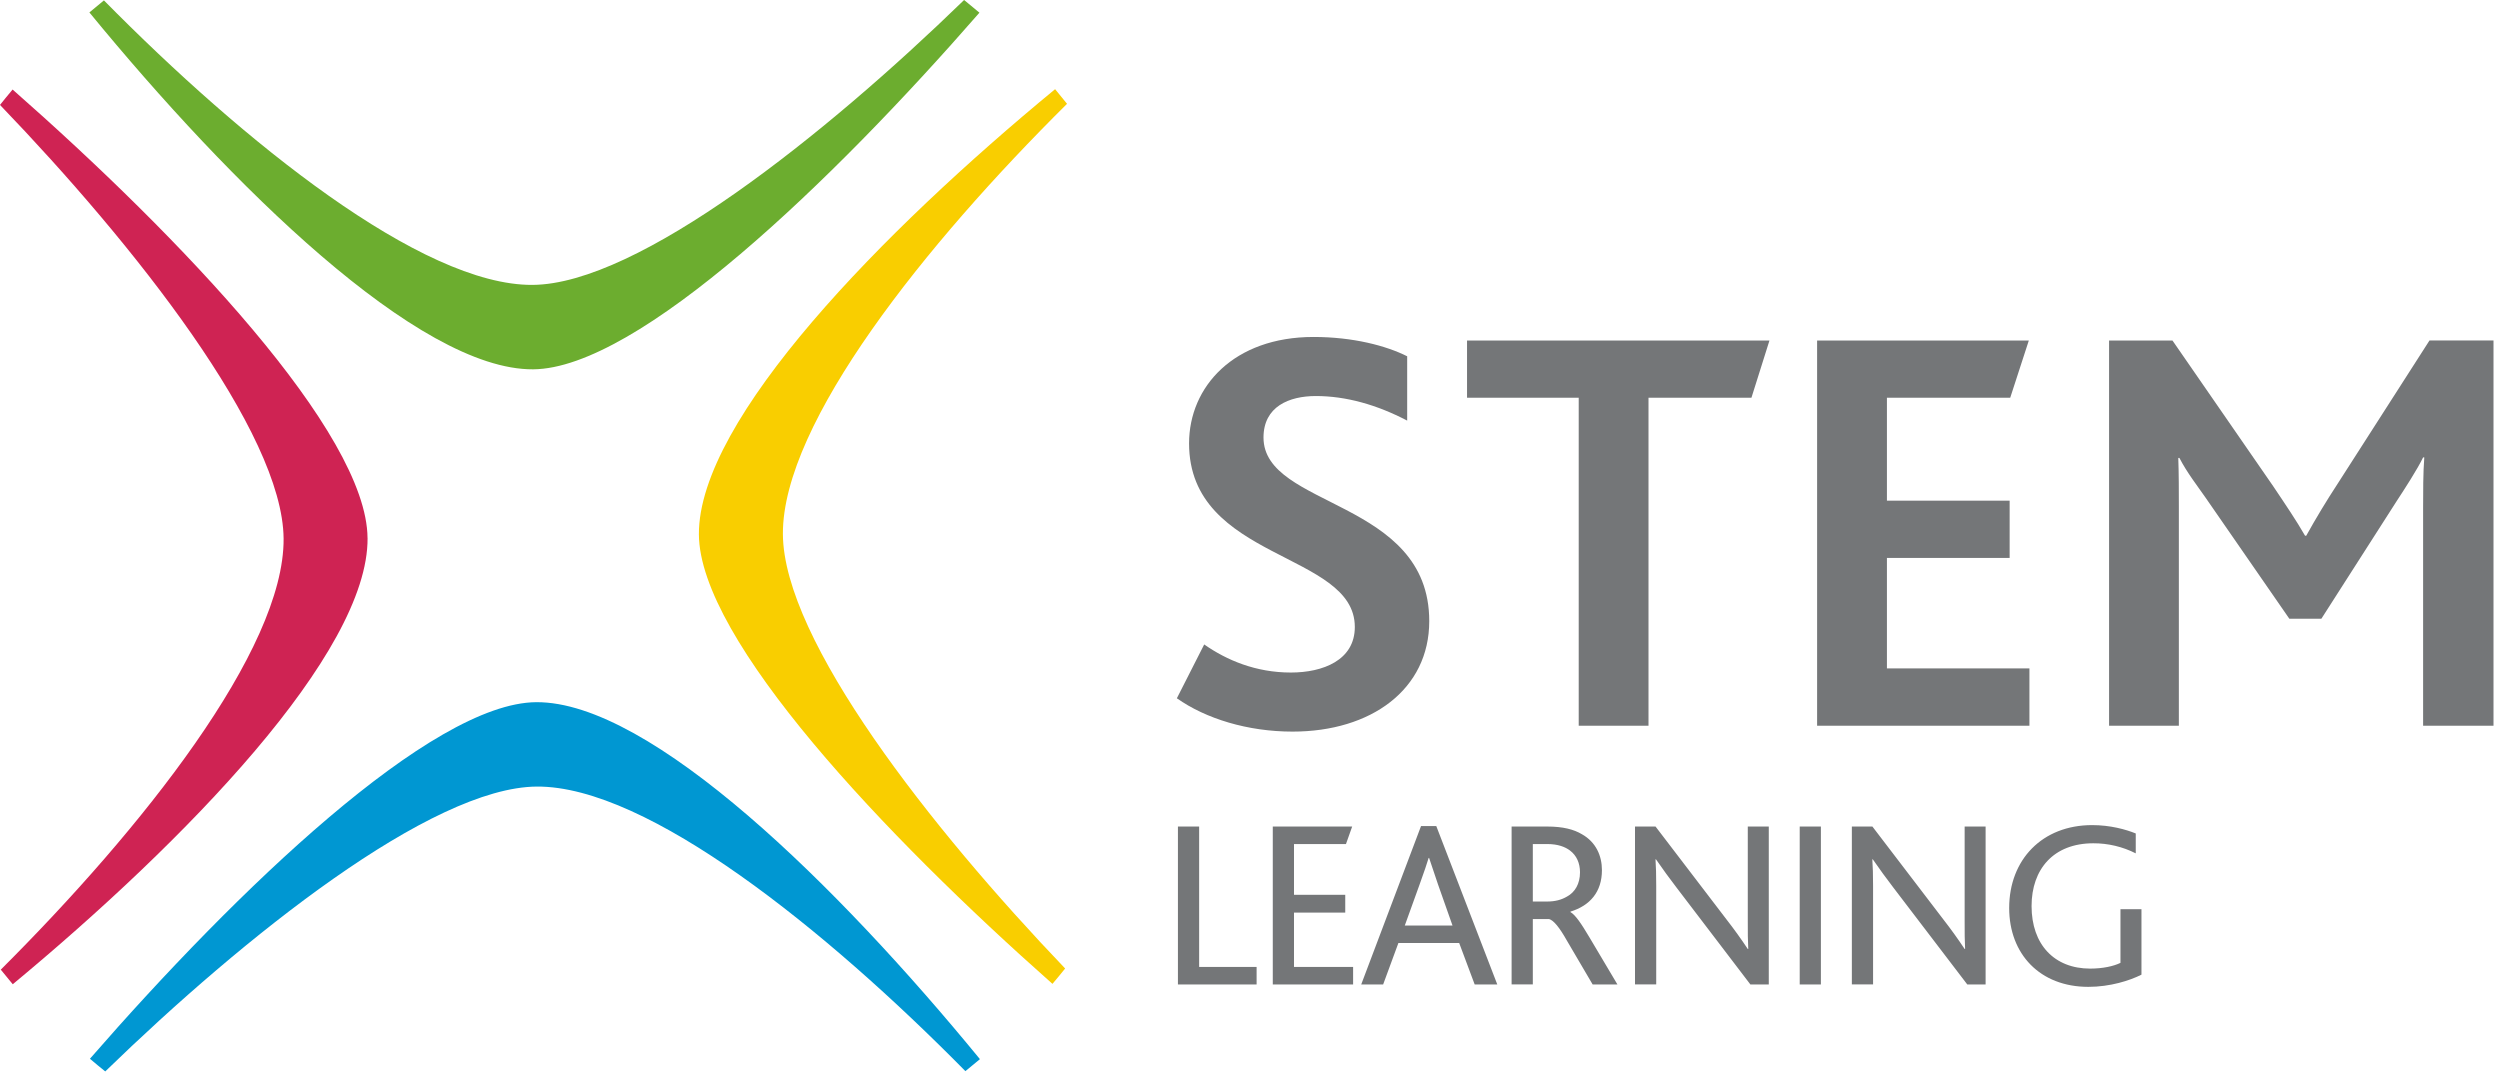
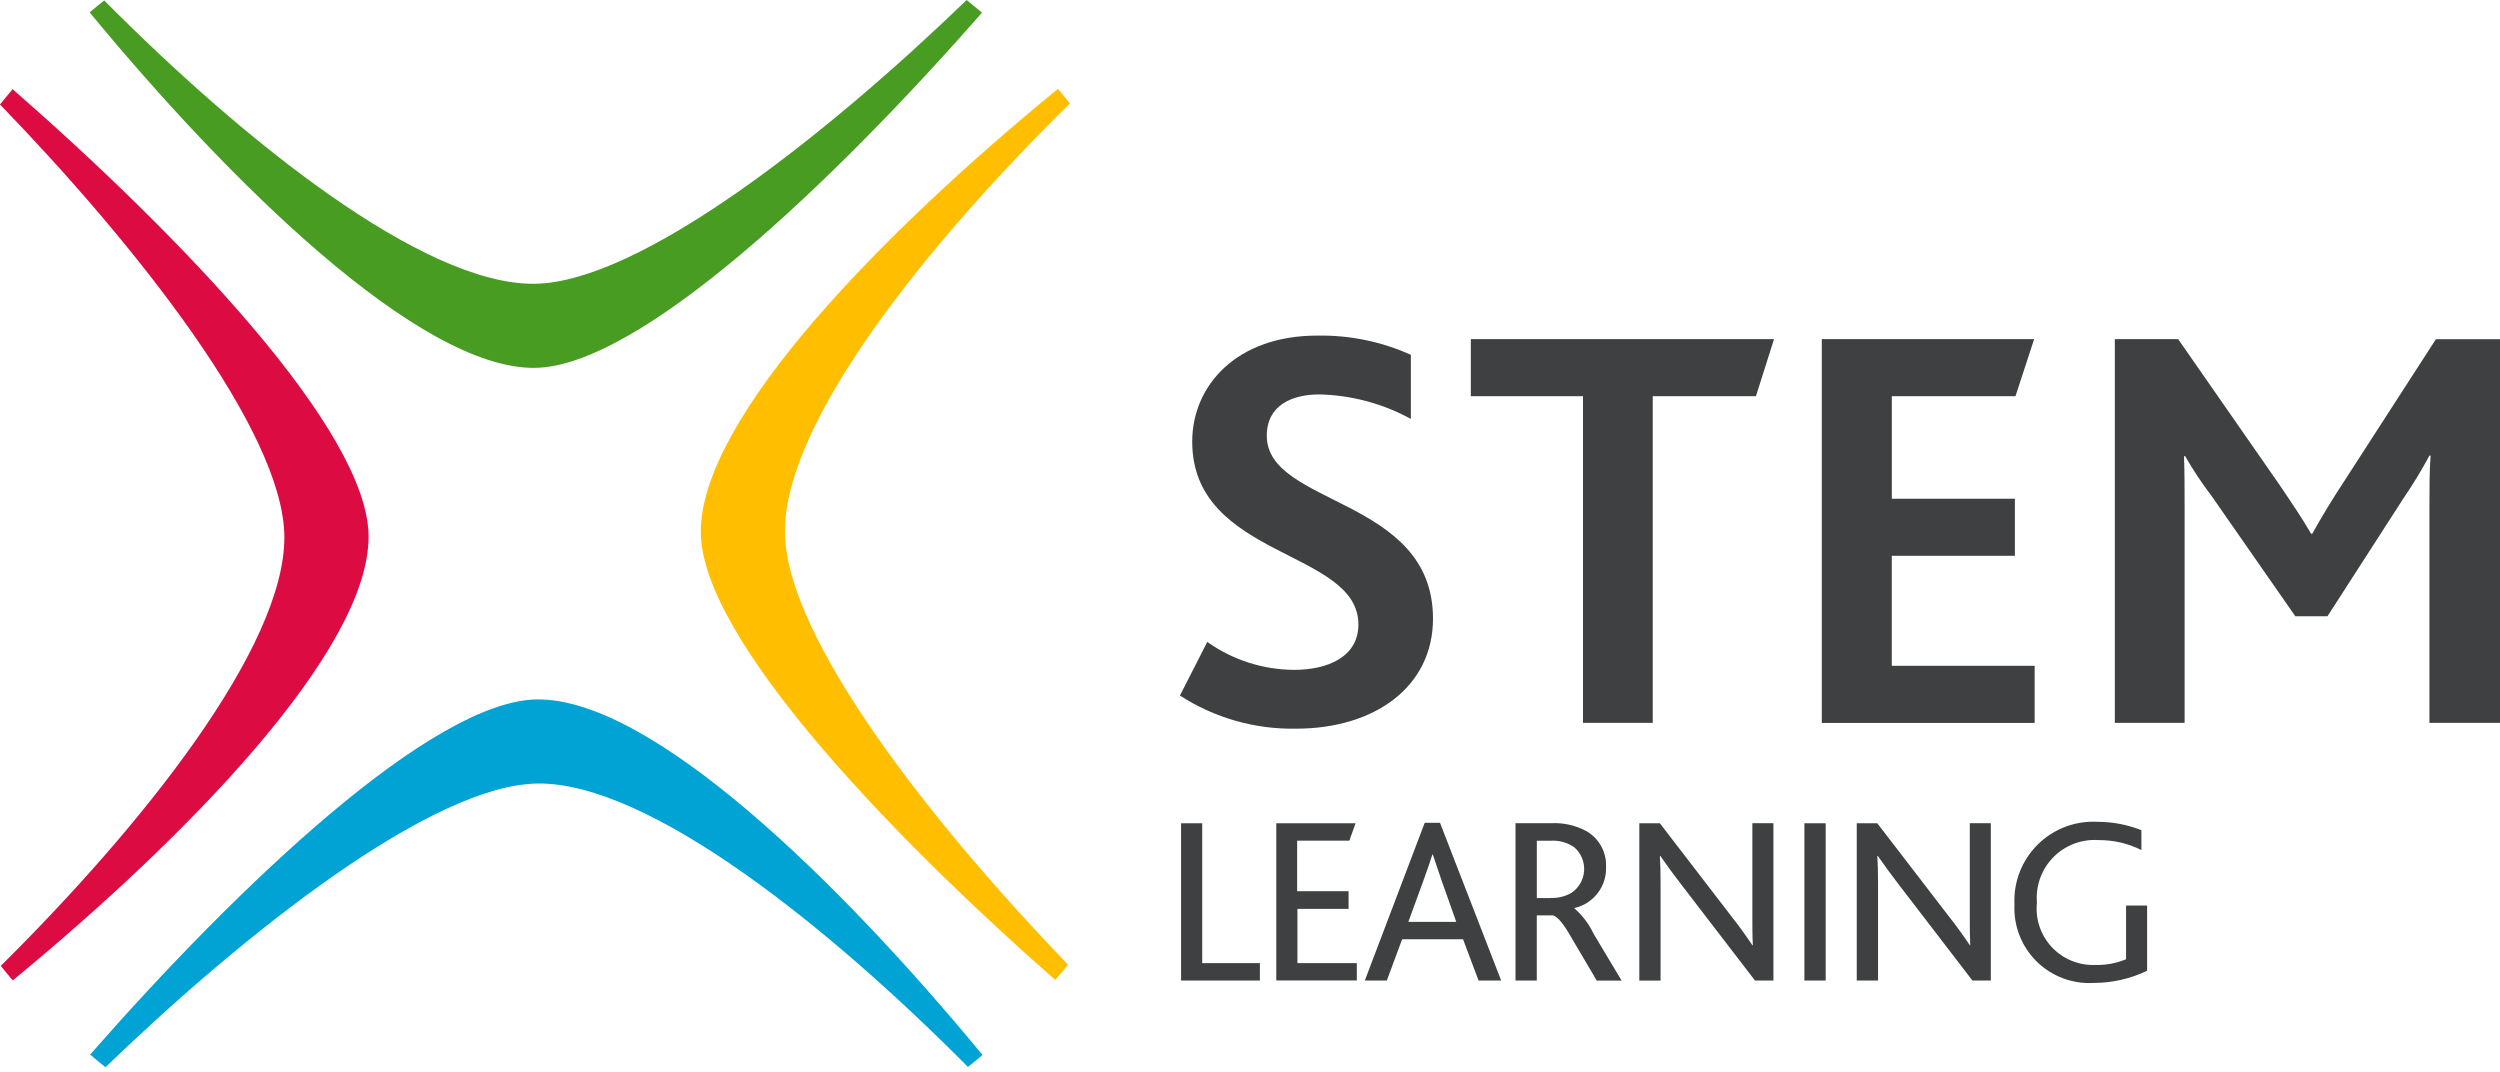
- <svg xmlns="http://www.w3.org/2000/svg" width="70" height="30" viewBox="0 0 70 30" fill="none">
-   <path d="M14.927 10.341C17.862 10.321 23.305 5.083 27.424 0.355C27.282 0.235 27.139 0.116 26.995 0C23.097 3.786 17.868 7.958 14.911 7.977C11.813 7.998 6.814 3.97 2.91 0.011C2.773 0.122 2.637 0.234 2.503 0.348C6.467 5.183 11.718 10.362 14.927 10.341Z" fill="#6CAD2F" />
-   <path d="M10.291 15.066C10.271 12.115 5.058 6.645 0.353 2.507C0.233 2.65 0.115 2.793 0 2.938C3.768 6.855 7.919 12.11 7.941 15.082C7.963 18.197 3.958 23.224 0.022 27.15C0.132 27.288 0.243 27.424 0.357 27.559C5.165 23.572 10.315 18.291 10.292 15.066H10.291Z" fill="#CF2353" />
-   <path d="M19.569 14.96C19.581 17.91 24.777 23.396 29.469 27.548C29.59 27.406 29.708 27.263 29.824 27.118C26.068 23.191 21.933 17.923 21.921 14.951C21.908 11.836 25.928 6.821 29.877 2.907C29.768 2.769 29.657 2.633 29.543 2.497C24.723 6.469 19.557 11.734 19.569 14.96V14.96Z" fill="#F9CE00" />
-   <path d="M15.015 19.661C12.08 19.681 6.637 24.917 2.518 29.645C2.659 29.766 2.802 29.884 2.947 30C6.845 26.214 12.075 22.044 15.031 22.024C18.13 22.004 23.128 26.033 27.031 29.992C27.168 29.882 27.304 29.77 27.438 29.656C23.475 24.82 18.224 19.64 15.015 19.661Z" fill="#0097D2" />
-   <path d="M33.718 18.045C34.352 18.488 35.166 18.831 36.144 18.831C37.04 18.831 37.935 18.488 37.935 17.555C37.935 15.443 33.294 15.705 33.294 12.415C33.294 10.827 34.548 9.435 36.779 9.435C37.886 9.435 38.814 9.681 39.401 9.976V11.777C38.553 11.334 37.691 11.089 36.844 11.089C36.094 11.089 35.378 11.383 35.378 12.251C35.378 14.232 40.019 13.97 40.019 17.391C40.019 19.306 38.391 20.485 36.192 20.485C34.938 20.485 33.766 20.125 32.952 19.552L33.717 18.046L33.718 18.045ZM44.204 11.137H41.077V9.534H49.545L49.04 11.137H46.158V20.321H44.204V11.137H44.204ZM50.88 9.534H56.807L56.286 11.137H52.834V14.019H56.27V15.623H52.834V18.716H56.824V20.32H50.879V9.534H50.88ZM59.054 9.534H60.829L63.646 13.609C64.02 14.166 64.297 14.575 64.542 15.001H64.574C64.85 14.505 65.143 14.019 65.454 13.544L68.026 9.533H69.818V20.321H67.847V14.231C67.847 13.789 67.847 13.232 67.88 12.807H67.847C67.701 13.117 67.31 13.723 67.115 14.018L64.998 17.325H64.102L61.757 13.936C61.529 13.608 61.235 13.232 61.024 12.823H60.992C61.008 13.249 61.008 13.806 61.008 14.182V20.32H59.054V9.534H59.054ZM32.982 23.143H33.576V27.075H35.185V27.565H32.982V23.143ZM35.638 23.143H37.861L37.687 23.633H36.232V25.055H37.667V25.552H36.232V27.075H37.887V27.565H35.638V23.143L35.638 23.143ZM39.789 23.13H40.216L41.924 27.565H41.291L40.857 26.404H39.155L38.728 27.565H38.114L39.789 23.13ZM40.67 25.914L40.263 24.76L40.015 24.022H40.002C39.955 24.183 39.882 24.391 39.748 24.767L39.334 25.915H40.67L40.67 25.914ZM42.324 23.143H43.319C43.766 23.143 44.066 23.223 44.293 23.358C44.687 23.579 44.854 23.962 44.854 24.364C44.854 24.974 44.52 25.357 43.973 25.525V25.539C44.106 25.612 44.273 25.854 44.507 26.25L45.288 27.565H44.594L43.873 26.337C43.666 25.968 43.5 25.766 43.373 25.733H42.919V27.564H42.325V23.143L42.324 23.143ZM43.312 25.243C43.545 25.243 43.719 25.196 43.879 25.102C44.1 24.981 44.24 24.747 44.24 24.425C44.24 24.169 44.146 23.955 43.959 23.814C43.826 23.714 43.626 23.633 43.319 23.633H42.919V25.243H43.312L43.312 25.243ZM45.781 23.143H46.355L48.344 25.747C48.552 26.014 48.75 26.289 48.938 26.572H48.951C48.938 26.33 48.938 26.115 48.938 25.8V23.142H49.526V27.565H49.011L46.949 24.86C46.748 24.599 46.555 24.333 46.368 24.062H46.354C46.368 24.27 46.374 24.485 46.374 24.8V27.564H45.78V23.142L45.781 23.143ZM50.392 23.143H50.985V27.565H50.392V23.143ZM51.852 23.143H52.427L54.416 25.747C54.624 26.014 54.822 26.289 55.01 26.572H55.023C55.01 26.33 55.01 26.115 55.01 25.8V23.142H55.597V27.565H55.084L53.02 24.86C52.82 24.599 52.626 24.333 52.439 24.062H52.425C52.439 24.27 52.446 24.485 52.446 24.8V27.564H51.852V23.142L51.852 23.143ZM59.962 27.29C59.634 27.457 59.081 27.632 58.473 27.632C57.118 27.632 56.257 26.713 56.257 25.424C56.257 24.069 57.184 23.103 58.58 23.103C59.087 23.103 59.521 23.223 59.801 23.337V23.894C59.433 23.707 59.026 23.611 58.613 23.612C57.498 23.612 56.884 24.337 56.884 25.37C56.884 26.444 57.518 27.121 58.526 27.121C58.873 27.121 59.18 27.055 59.373 26.96V25.458H59.961V27.29H59.962Z" fill="#747678" />
+ <svg xmlns="http://www.w3.org/2000/svg" fill="none" width="70" height="30">
+   <path fill="#489C22" d="M14.967 10.3c2.943-.02 8.4-5.237 12.53-9.946a24.19 24.19 0 0 0-.43-.354c-3.908 3.771-9.151 7.926-12.116 7.946-3.107.02-8.119-3.991-12.033-7.934-.14.11-.274.221-.408.335 3.973 4.816 9.24 9.975 12.456 9.954" />
+   <path fill="#DC0C43" d="M10.32 15.006c-.022-2.94-5.248-8.387-9.966-12.508-.12.14-.238.284-.354.428 3.779 3.905 7.94 9.136 7.962 12.096.022 3.103-3.993 8.11-7.94 12.022.11.14.223.275.336.407 4.821-3.97 9.985-9.231 9.962-12.443v-.002Z" />
+   <path fill="#FFBF00" d="M19.622 14.9c.011 2.94 5.219 8.403 9.926 12.539.12-.14.24-.282.356-.428-3.768-3.912-7.916-9.159-7.926-12.12-.012-3.102 4.02-8.097 7.979-11.995-.11-.14-.222-.275-.335-.408-4.834 3.955-10.014 9.2-10 12.412Z" />
+   <path fill="#00A3D4" d="M15.055 19.583c-2.943.02-8.402 5.235-12.531 9.945.14.12.282.238.43.353 3.909-3.77 9.152-7.922 12.117-7.943 3.106-.02 8.118 3.992 12.031 7.936.14-.11.275-.221.408-.335-3.973-4.817-9.238-9.976-12.456-9.955" />
+   <path fill="#3E4042" d="M60.12 27.181c-.466.224-.976.34-1.493.341a2.097 2.097 0 0 1-2.222-2.199 2.208 2.208 0 0 1 2.329-2.312c.42 0 .835.08 1.225.234v.556a2.631 2.631 0 0 0-1.192-.278 1.62 1.62 0 0 0-1.733 1.751 1.578 1.578 0 0 0 1.646 1.744 2.06 2.06 0 0 0 .85-.16v-1.504h.589v1.824l.001.003Zm-8.131-4.13h.575l1.994 2.594c.21.265.408.54.596.82h.013c-.013-.24-.013-.454-.013-.767V23.05h.589v4.405h-.515l-2.067-2.694c-.2-.26-.394-.525-.582-.795h-.014c.014.209.02.421.02.736v2.753h-.596V23.05Zm-1.466 0h.596v4.404h-.596V23.05Zm-4.622 0h.575l1.994 2.594c.21.265.408.54.596.82h.014c-.014-.24-.014-.454-.014-.767V23.05h.59v4.405h-.516l-2.068-2.693c-.201-.26-.395-.525-.582-.795h-.014c.014.208.02.421.02.735v2.754h-.595V23.05Zm-2.476 2.091c.2.007.396-.04.57-.139a.804.804 0 0 0 .08-1.283 1.034 1.034 0 0 0-.643-.18h-.401v1.606h.394v-.004Zm-.99-2.092h.997c.338-.018.675.056.974.214.362.202.58.59.563 1.003a1.135 1.135 0 0 1-.883 1.157v.013c.225.197.408.438.535.709l.784 1.31h-.696l-.722-1.224c-.208-.367-.375-.567-.502-.6h-.455v1.823h-.596v-4.404Zm-1.66 2.761-.408-1.15-.248-.734h-.013c-.047.16-.121.367-.255.742l-.417 1.143h1.34Zm-.883-2.773h.428l1.713 4.417H41.4l-.435-1.156H39.26l-.429 1.156h-.616l1.677-4.417Zm-4.162.013h2.226l-.174.487H36.32v1.416h1.44v.495h-1.432v1.518h1.663v.486h-2.255v-4.402h-.006Zm-2.663 0h.595v3.917h1.615v.486H33.07v-4.403h-.002ZM59.208 9.495h1.78l2.824 4.06c.375.555.653.962.899 1.39h.032c.276-.495.57-.979.882-1.452l2.58-3.995H70V20.24h-1.976v-6.066c0-.44 0-.995.033-1.418h-.032c-.223.415-.468.817-.734 1.206l-2.122 3.294h-.899l-2.35-3.375c-.27-.353-.515-.723-.735-1.108h-.033c.017.423.017.978.017 1.353v6.115h-1.954V9.495h-.007Zm-8.196 0h5.944l-.523 1.599h-3.462v2.87h3.446v1.598H52.97v3.081h4v1.599h-5.96V9.495h.001Zm-6.693 1.599h-3.136V9.495h8.49l-.507 1.599h-2.889v9.147h-1.953v-9.148h-.005Zm-10.515 6.88c.712.505 1.562.779 2.436.782.898 0 1.795-.342 1.795-1.271 0-2.103-4.653-1.842-4.653-5.12 0-1.581 1.257-2.968 3.494-2.968a6.102 6.102 0 0 1 2.628.538v1.795a5.59 5.59 0 0 0-2.564-.686c-.751 0-1.47.294-1.47 1.158 0 1.973 4.654 1.712 4.654 5.12 0 1.908-1.632 3.081-3.837 3.081a5.792 5.792 0 0 1-3.249-.928l.765-1.5.001-.002Z" />
</svg>
